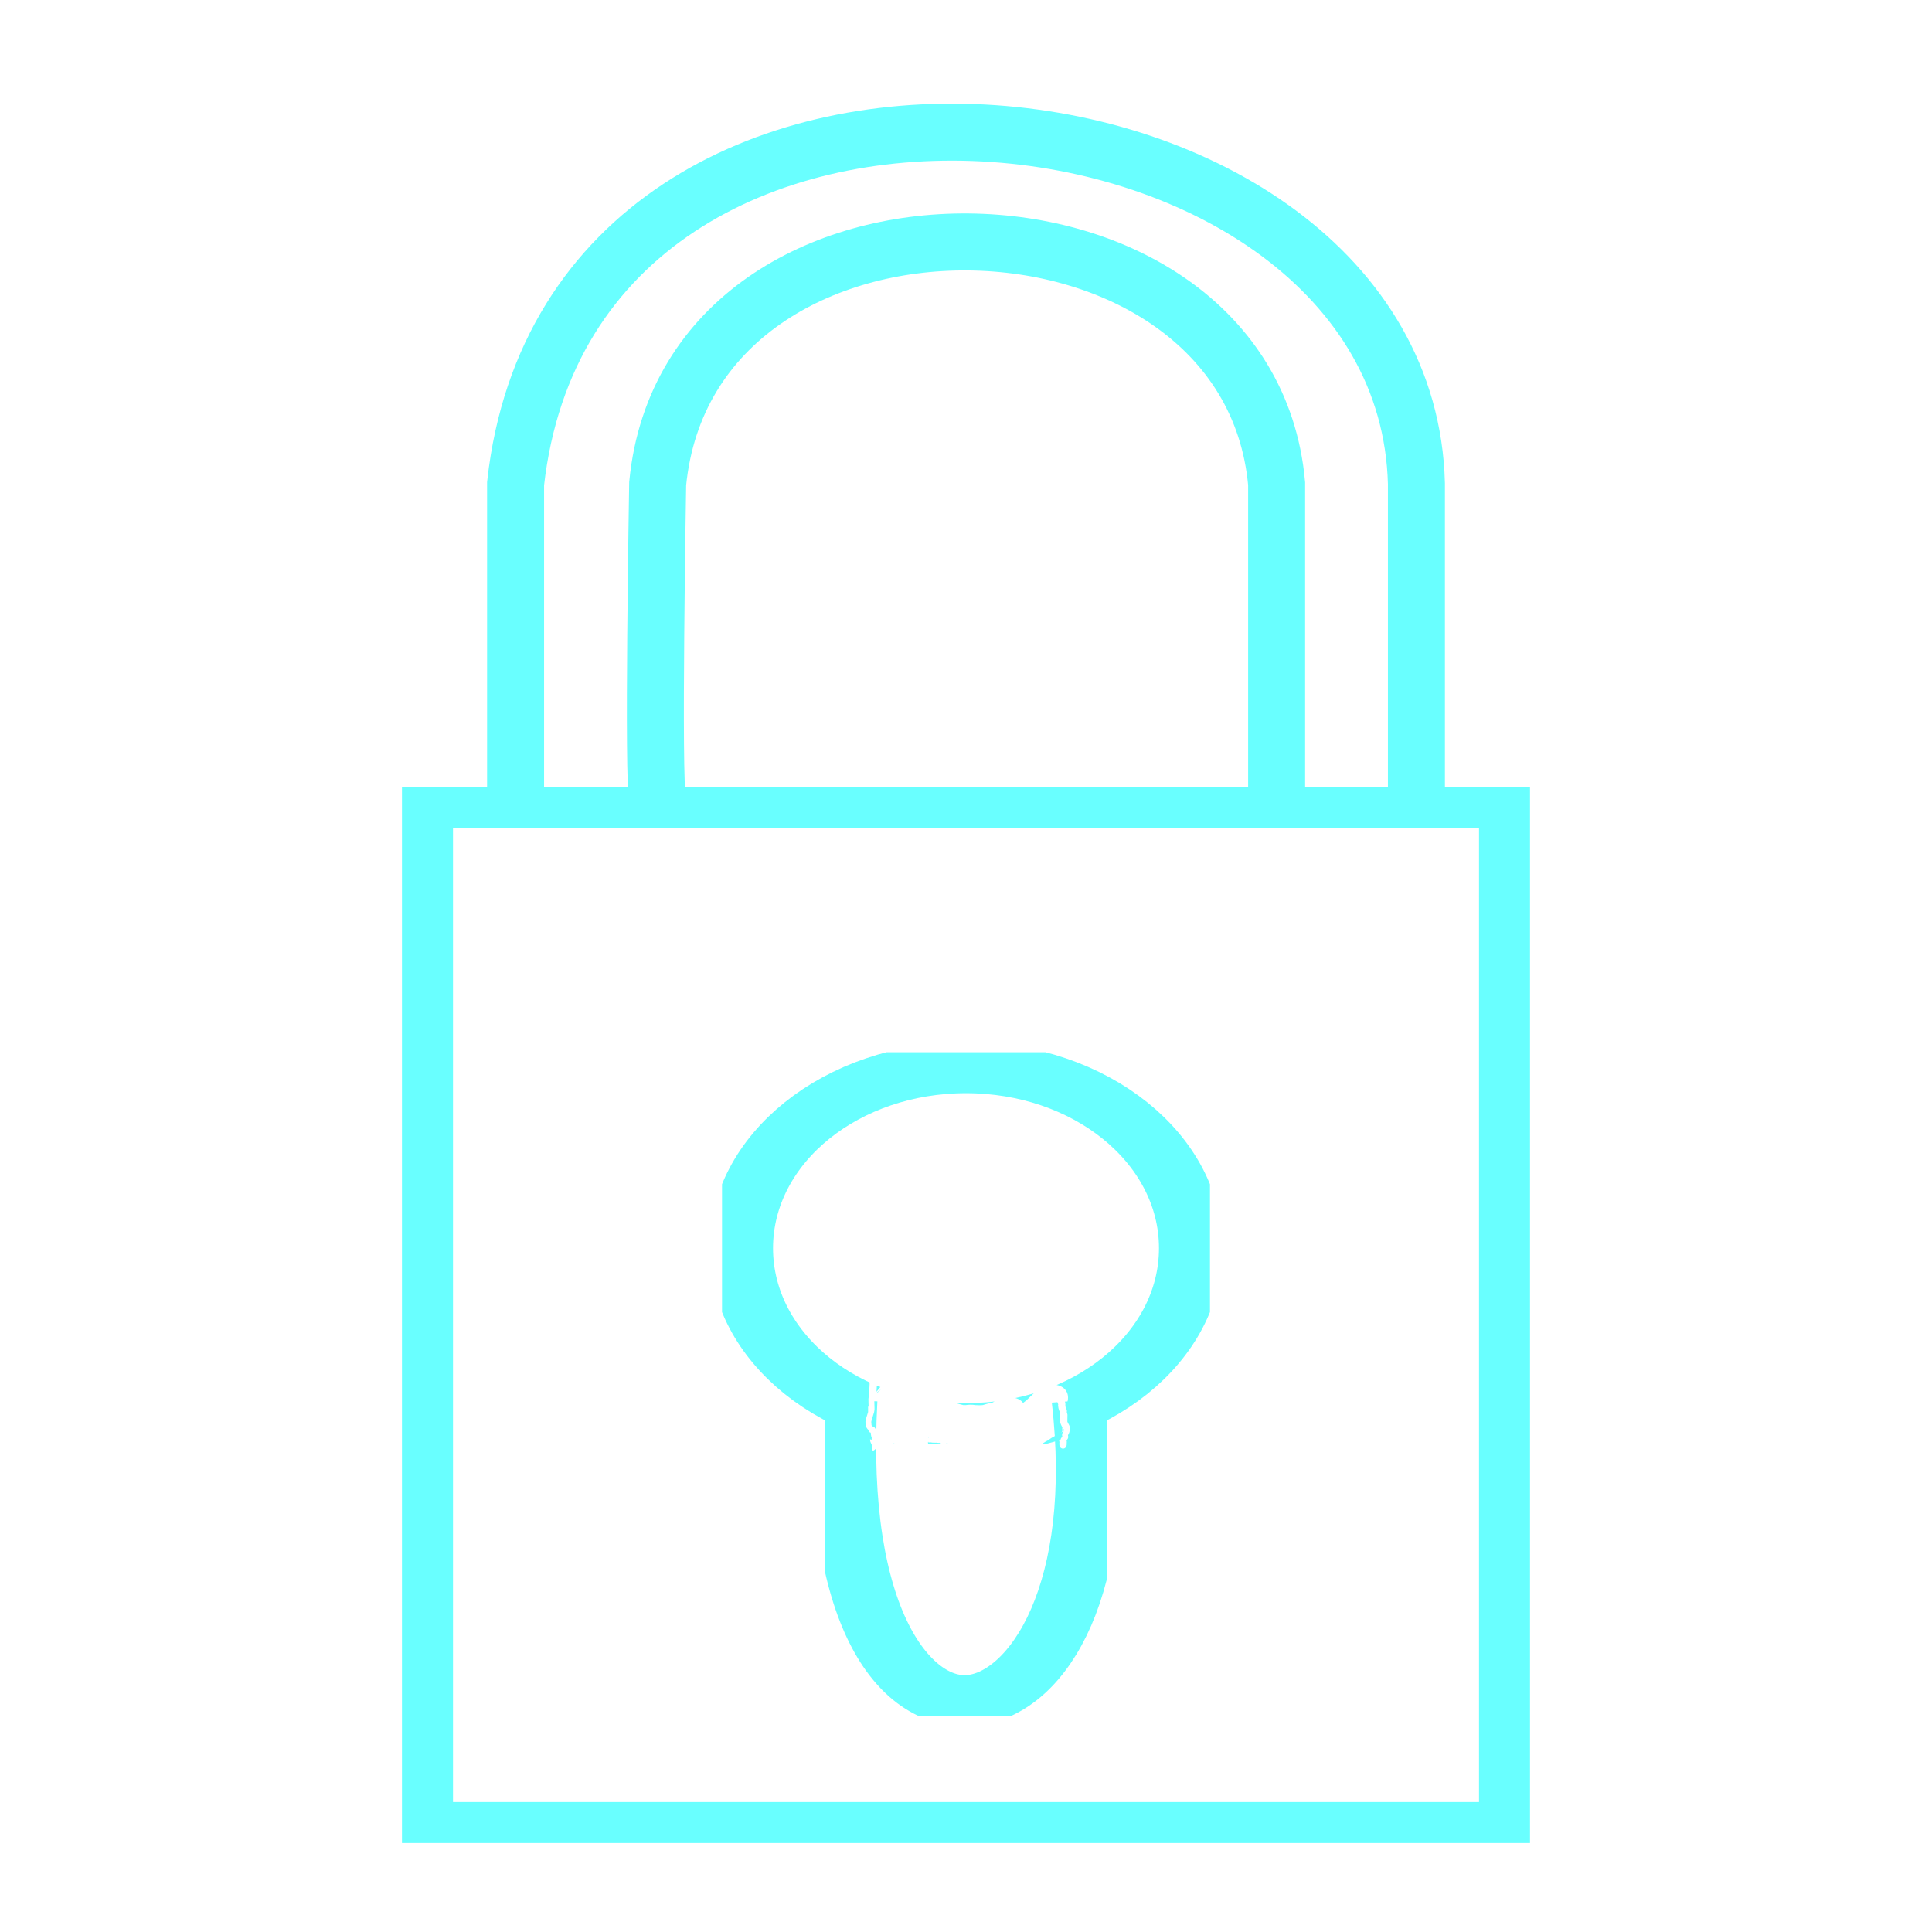
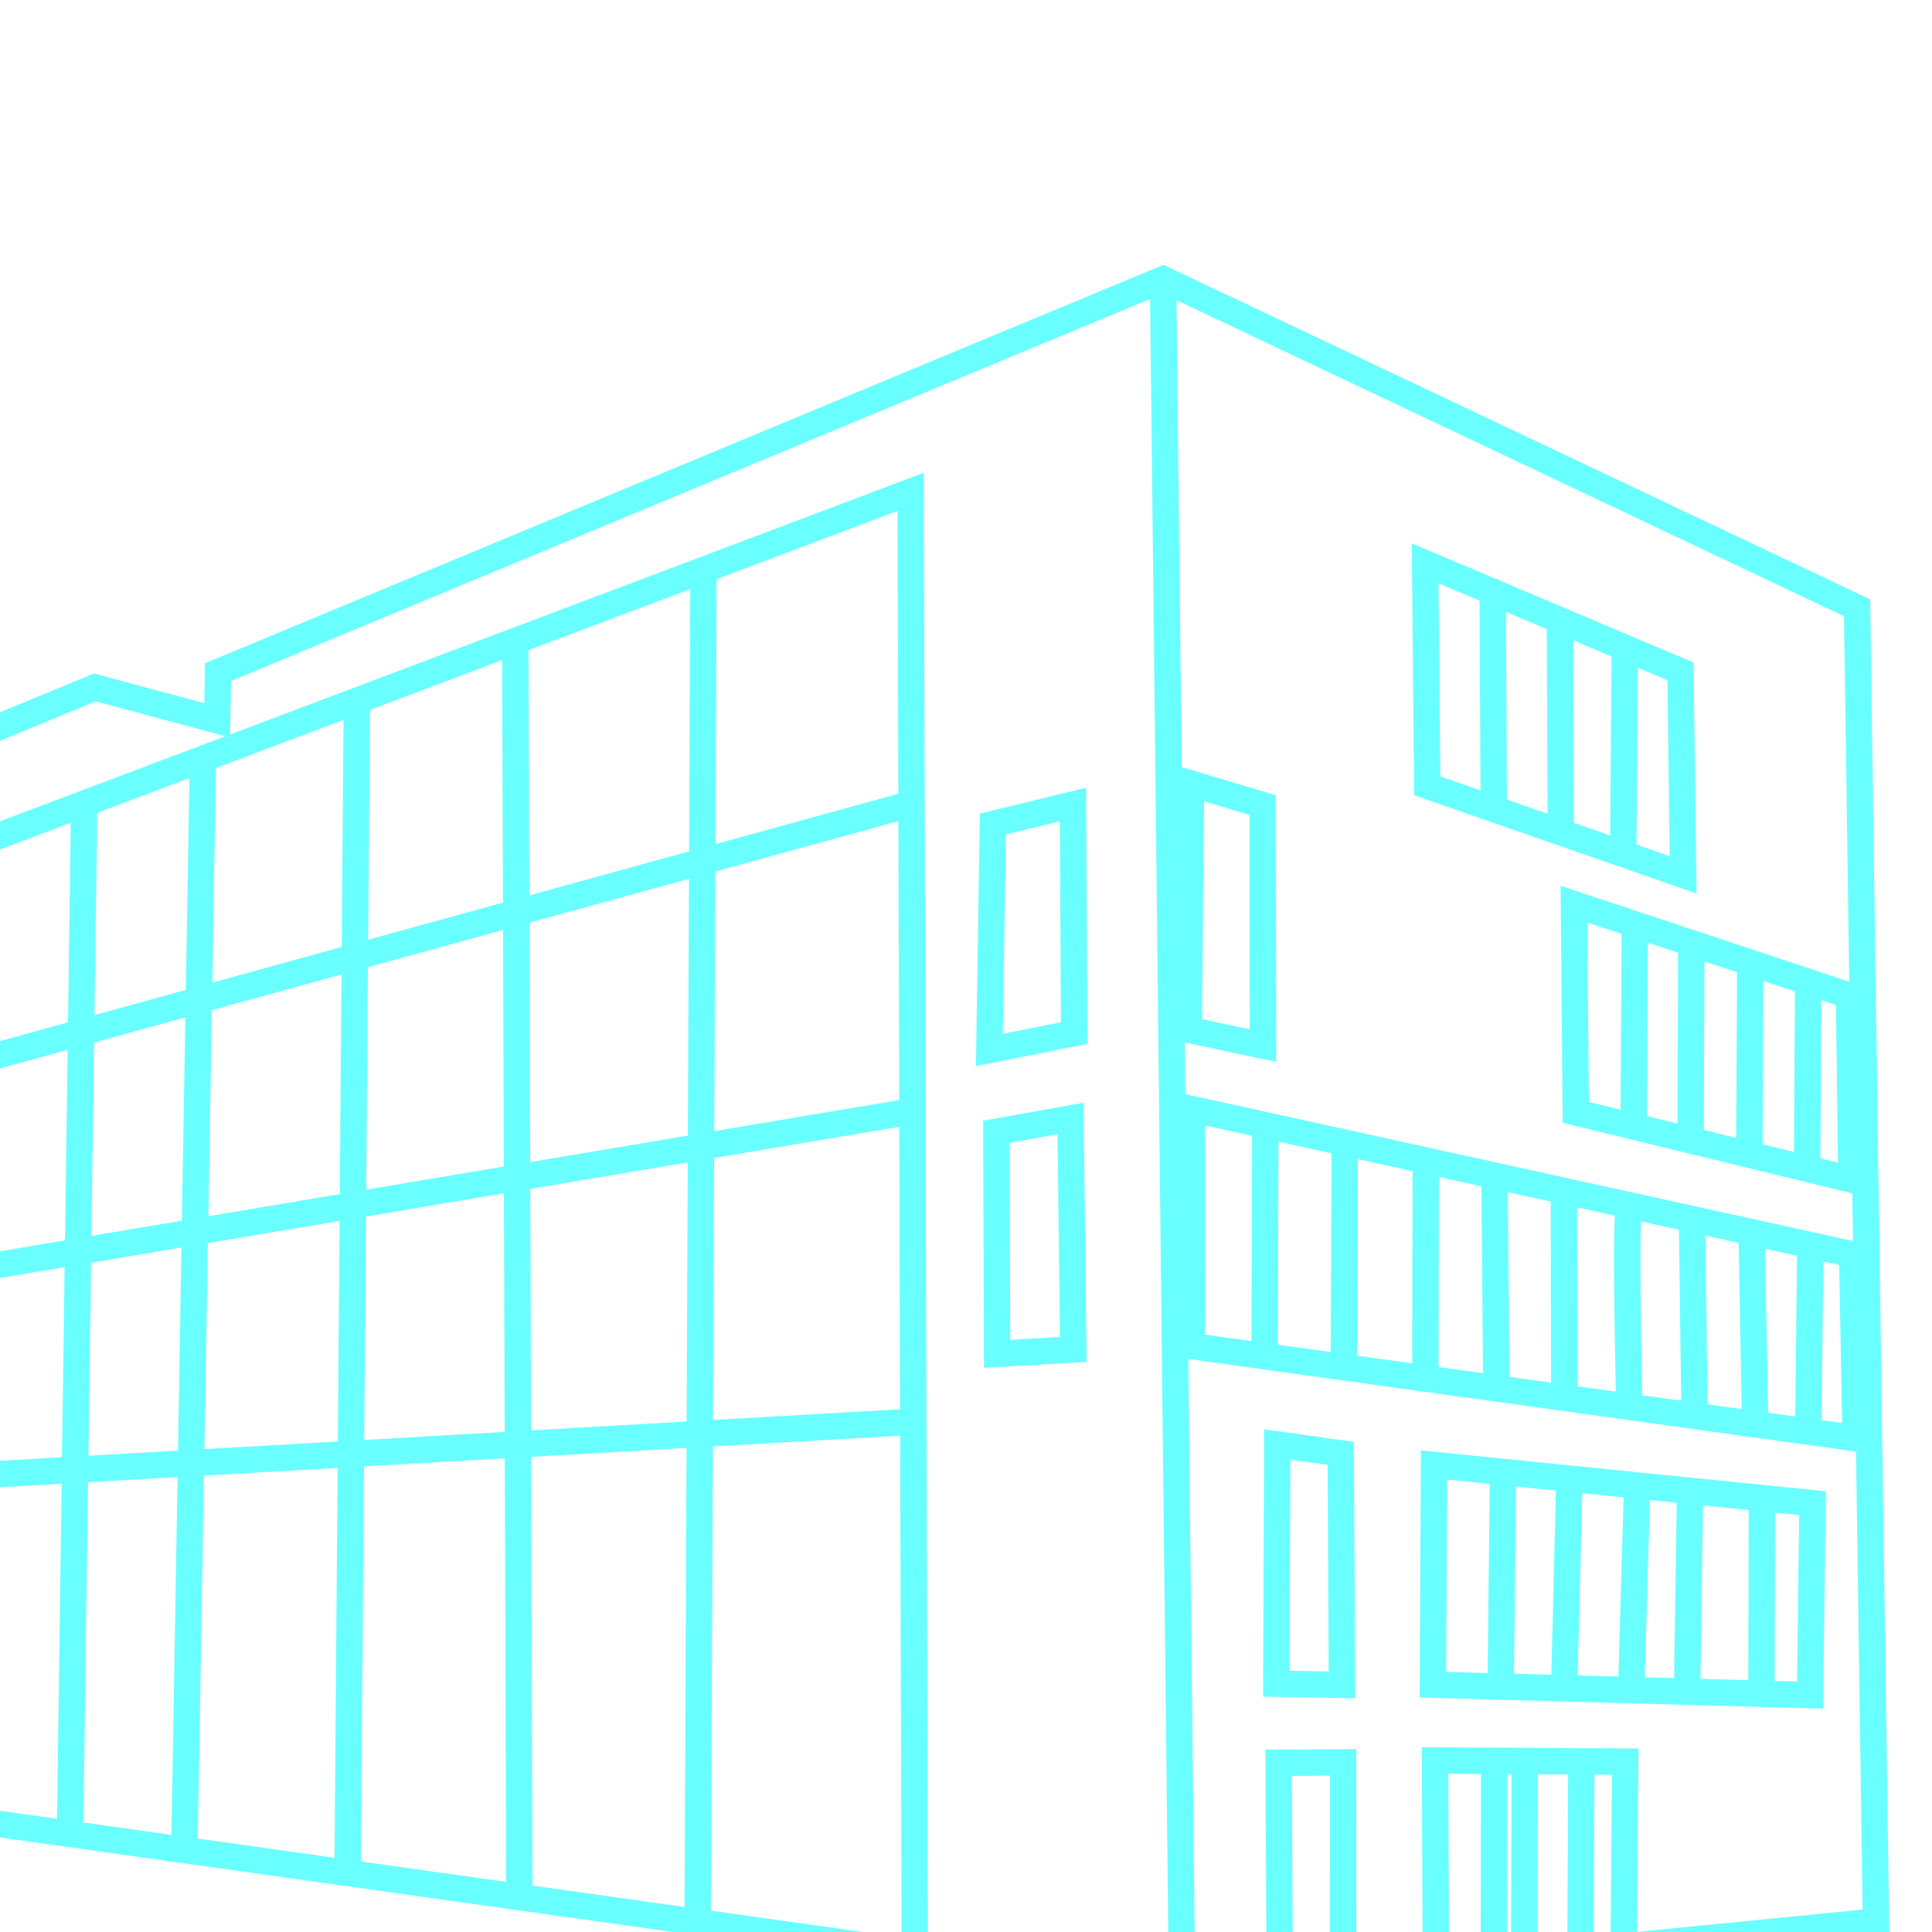
<svg xmlns="http://www.w3.org/2000/svg" width="100mm" height="100mm" viewBox="0 0 100 100" version="1.1" id="svg935">
  <defs id="defs929">
    <clipPath clipPathUnits="userSpaceOnUse" id="clipPath983">
      <path id="path985" style="fill:#ff0000;fill-opacity:1;fill-rule:nonzero;stroke:none;stroke-width:0.265" d="M 24.302,31.224 V 91.117 H 75.697 V 31.224 Z M 45.68,64.464 c 0.082,-0.014 0.184,0.051 0.224,0.212 0.062,0.251 0.031,0.507 0.023,0.761 0.002,0.123 0.009,0.242 -0.016,0.364 -0.03,0.149 -0.02,0.004 -0.024,0.146 0.001,0.159 0.009,0.319 0.011,0.478 2.65e-4,0.037 0.003,0.074 0,0.111 -0.004,0.048 -0.013,0.095 -0.02,0.143 -0.042,0.156 -0.075,0.314 -0.115,0.47 -0.022,0.069 -0.007,0.142 -0.003,0.212 0.001,0.018 -0.002,0.037 0.003,0.055 0.003,0.01 0.014,0.017 0.021,0.025 0.007,0.01 0.012,0.023 0.021,0.032 0.011,0.012 0.026,0.02 0.039,0.03 0.07,0.051 0.054,0.018 0.118,0.158 0.01,0.022 0.024,0.111 0.03,0.147 0.017,0.047 -0.002,0.1 0.004,0.148 7.94e-4,0.006 0.008,0.009 0.011,0.014 0.004,0.008 0.008,0.017 0.01,0.026 0.007,0.032 0.011,0.064 0.017,0.097 0.015,0.049 -0.013,0.132 -0.007,0.178 5.29e-4,0.004 0.008,5.29e-4 0.011,0.003 0.004,0.004 0.006,0.01 0.008,0.016 0.011,0.029 0.02,0.059 0.03,0.088 0.046,0.126 0.076,0.237 0.049,0.371 -0.033,0.102 1.54e-4,-0.004 -5.29e-4,-0.035 -0.007,-0.331 -0.308,0.379 -0.331,0.049 -7.94e-4,-0.013 -0.004,-0.026 -0.003,-0.039 0.002,-0.019 0.008,-0.044 0.012,-0.059 0.003,-0.007 0.007,-0.015 0.007,-0.018 -0.007,-0.055 -0.041,-0.107 -0.051,-0.162 -0.015,-0.044 -0.036,-0.085 -0.047,-0.13 -0.019,-0.079 -0.019,-0.139 -0.011,-0.217 -5.29e-4,-0.066 0.003,0.014 -0.021,-0.091 -0.021,-0.09 -0.014,-0.109 -0.019,-0.182 -0.003,-0.018 -0.008,-0.035 -0.009,-0.053 -5.3e-4,-0.01 0.03,-0.009 0.024,-0.017 -0.017,-0.022 -0.046,-0.031 -0.066,-0.05 -0.096,-0.089 -0.081,-0.076 -0.136,-0.172 -0.016,-0.045 -0.035,-0.09 -0.047,-0.136 -0.005,-0.018 -0.002,-0.037 -0.003,-0.055 -0.006,-0.104 -0.019,-0.212 0.013,-0.313 0.037,-0.146 0.067,-0.294 0.109,-0.438 0.005,-0.031 0.013,-0.062 0.015,-0.093 0.003,-0.035 2.65e-4,-0.071 0,-0.106 -0.001,-0.17 -0.012,-0.34 -0.009,-0.51 0.005,-0.047 0.008,-0.095 0.015,-0.142 0.02,-0.131 0.006,0.135 0.025,-0.096 0.007,-0.084 -0.009,-0.171 -0.003,-0.255 0.009,-0.231 0.038,-0.464 -0.018,-0.692 -0.039,-0.161 0.023,-0.255 0.105,-0.27 z m 8.596,0.967 c 0.077,-0.015 0.175,0.05 0.225,0.208 0.029,0.091 0.017,0.187 0.025,0.28 0.004,0.05 0.027,0.106 0.042,0.153 0.038,0.077 0.022,0.164 0.026,0.245 0.003,0.061 0.018,0.122 0.039,0.179 0.046,0.064 0.024,0.145 0.028,0.216 7.94e-4,0.015 0.013,0.033 0.017,0.048 0.005,0.021 0.007,0.042 0.011,0.063 2.65e-4,0.099 -0.005,0.197 -0.004,0.297 0.006,0.037 -0.006,0.077 0.001,0.113 0.001,0.006 0.008,0.011 0.011,0.017 0.014,0.029 0.024,0.059 0.036,0.089 0.047,0.1 0.074,0.163 0.051,0.277 0.002,0.018 0.002,0.04 0.003,0.054 0.008,0.111 -0.028,0.215 -0.076,0.313 0.005,0.028 0.011,0.079 0.012,0.09 -0.002,0.097 -0.017,0.098 -0.074,0.213 0.003,0.018 0.005,0.037 0.008,0.055 0.003,0.038 -0.004,0.111 -0.004,0.118 7.94e-4,0.013 0.001,0.026 0.001,0.04 7.94e-4,0.331 -0.336,0.331 -0.334,5.29e-4 5.1e-5,-0.01 -5.29e-4,-0.02 -0.001,-0.03 -0.001,-0.047 0.003,-0.066 0.005,-0.096 0.004,-0.011 -0.021,-0.117 -0.021,-0.118 0.004,-0.07 0.033,-0.13 0.085,-0.175 3.8e-5,-0.018 -0.006,-0.04 -0.008,-0.056 -0.007,-0.064 -0.013,-0.134 0.032,-0.19 0.007,-0.013 0.037,-0.069 0.04,-0.082 0.006,-0.026 -0.005,-0.055 5.29e-4,-0.081 7.94e-4,-0.041 -0.01,-0.081 0.005,-0.122 0.001,-0.005 0.001,-0.003 0.002,-0.005 -0.016,-0.032 -0.021,-0.042 -0.037,-0.083 -0.043,-0.109 -0.081,-0.218 -0.071,-0.337 -7.93e-4,-0.08 -0.006,-0.17 0.009,-0.245 -0.007,-0.07 0.008,0.071 -0.02,-0.083 -0.006,-0.034 -0.01,-0.069 -0.012,-0.103 -5.29e-4,-0.008 0,-0.017 0.003,-0.025 0.002,-0.004 0.011,-0.004 0.01,-0.009 -0.005,-0.02 -0.017,-0.038 -0.025,-0.056 -0.033,-0.107 -0.049,-0.19 -0.055,-0.303 -5.29e-4,-0.01 0.008,-0.063 0.006,-0.072 -0.003,-0.018 -0.012,-0.035 -0.018,-0.053 -0.027,-0.085 -0.049,-0.163 -0.057,-0.253 -0.018,-0.2 0.03,0.143 -0.004,-0.14 -0.003,-0.026 -0.01,-0.051 -0.015,-0.076 -0.032,-0.162 0.025,-0.257 0.102,-0.272 z m 0.341,2.887 c -0.005,0.005 -0.011,0.01 -0.016,0.015 -0.004,0.004 0.012,-0.005 0.014,-0.01 7.94e-4,-0.002 7.94e-4,-0.004 0.002,-0.006 z" />
    </clipPath>
    <clipPath clipPathUnits="userSpaceOnUse" id="clipPath1003">
      <path id="path1005" style="fill:#ff0000;fill-opacity:1;fill-rule:nonzero;stroke:none;stroke-width:0.265" d="M 43.647,65.918 V 83.916 H 56.485 V 65.918 h -1.959 c 0.004,0.05 0.027,0.106 0.042,0.153 0.038,0.077 0.022,0.164 0.026,0.245 0.003,0.061 0.018,0.122 0.039,0.179 0.046,0.064 0.024,0.145 0.028,0.216 7.93e-4,0.015 0.013,0.033 0.017,0.048 0.005,0.021 0.007,0.042 0.011,0.063 2.65e-4,0.099 -0.005,0.197 -0.004,0.297 0.006,0.037 -0.006,0.077 0.001,0.113 0.001,0.006 0.008,0.011 0.011,0.017 0.014,0.029 0.024,0.059 0.036,0.089 0.047,0.1 0.074,0.163 0.051,0.277 0.002,0.018 0.002,0.04 0.003,0.054 0.008,0.111 -0.028,0.215 -0.076,0.313 0.005,0.028 0.011,0.079 0.012,0.09 -0.002,0.097 -0.017,0.098 -0.074,0.213 0.003,0.018 0.005,0.037 0.008,0.055 0.003,0.038 -0.004,0.111 -0.004,0.118 7.93e-4,0.013 0.001,0.026 0.001,0.04 7.94e-4,0.331 -0.336,0.331 -0.334,5.29e-4 5e-5,-0.01 -5.29e-4,-0.02 -0.001,-0.03 -0.001,-0.047 0.003,-0.066 0.005,-0.096 0.004,-0.011 -0.021,-0.117 -0.021,-0.118 0.004,-0.07 0.033,-0.13 0.085,-0.175 3.7e-5,-0.018 -0.006,-0.04 -0.008,-0.056 -0.007,-0.064 -0.013,-0.134 0.032,-0.19 0.007,-0.013 0.037,-0.069 0.04,-0.082 0.006,-0.026 -0.005,-0.055 5.3e-4,-0.081 7.93e-4,-0.041 -0.01,-0.081 0.005,-0.122 0.001,-0.005 0.001,-0.003 0.002,-0.005 -0.016,-0.032 -0.021,-0.042 -0.037,-0.083 -0.043,-0.109 -0.081,-0.218 -0.071,-0.337 -7.94e-4,-0.08 -0.006,-0.17 0.009,-0.245 -0.007,-0.07 0.008,0.071 -0.02,-0.083 -0.006,-0.034 -0.01,-0.069 -0.012,-0.103 -5.29e-4,-0.008 0,-0.017 0.003,-0.025 0.002,-0.004 0.011,-0.004 0.01,-0.009 -0.005,-0.02 -0.017,-0.038 -0.025,-0.056 -0.033,-0.107 -0.049,-0.19 -0.055,-0.303 -5.29e-4,-0.01 0.008,-0.063 0.006,-0.072 -0.003,-0.018 -0.012,-0.035 -0.018,-0.053 -0.027,-0.085 -0.049,-0.163 -0.057,-0.253 h -8.305 c -8.2e-5,0.01 -1.99e-4,-2.24e-4 -0.001,0.028 0.001,0.159 0.009,0.319 0.011,0.478 2.65e-4,0.037 0.003,0.074 0,0.111 -0.004,0.048 -0.013,0.095 -0.02,0.143 -0.042,0.156 -0.075,0.314 -0.115,0.47 -0.022,0.069 -0.007,0.142 -0.003,0.212 0.001,0.018 -0.002,0.037 0.003,0.055 0.003,0.01 0.014,0.017 0.021,0.025 0.007,0.01 0.012,0.023 0.021,0.032 0.011,0.012 0.026,0.02 0.039,0.03 0.07,0.051 0.054,0.018 0.118,0.158 0.01,0.022 0.024,0.111 0.03,0.147 0.017,0.047 -0.002,0.1 0.004,0.148 7.94e-4,0.006 0.008,0.009 0.011,0.014 0.004,0.008 0.008,0.017 0.01,0.026 0.007,0.032 0.011,0.064 0.017,0.097 0.015,0.049 -0.013,0.132 -0.007,0.178 5.29e-4,0.004 0.008,5.3e-4 0.011,0.003 0.004,0.004 0.006,0.01 0.008,0.016 0.011,0.029 0.02,0.059 0.03,0.088 0.046,0.126 0.076,0.237 0.049,0.371 -0.033,0.102 1.54e-4,-0.004 -5.29e-4,-0.035 -0.007,-0.331 -0.308,0.378 -0.331,0.049 -7.94e-4,-0.013 -0.004,-0.026 -0.003,-0.039 0.002,-0.019 0.008,-0.044 0.012,-0.059 0.003,-0.007 0.007,-0.015 0.007,-0.018 -0.007,-0.055 -0.041,-0.107 -0.051,-0.162 -0.015,-0.044 -0.036,-0.085 -0.047,-0.13 -0.019,-0.079 -0.019,-0.139 -0.011,-0.217 -5.29e-4,-0.066 0.003,0.014 -0.021,-0.091 -0.021,-0.09 -0.014,-0.109 -0.019,-0.182 -0.003,-0.018 -0.008,-0.035 -0.009,-0.053 -5.3e-4,-0.01 0.03,-0.009 0.024,-0.017 -0.017,-0.022 -0.046,-0.031 -0.066,-0.05 -0.096,-0.089 -0.081,-0.076 -0.136,-0.172 -0.016,-0.045 -0.035,-0.09 -0.047,-0.136 -0.005,-0.018 -0.002,-0.037 -0.003,-0.055 -0.006,-0.104 -0.019,-0.212 0.013,-0.313 0.037,-0.146 0.067,-0.294 0.109,-0.438 0.005,-0.031 0.013,-0.062 0.015,-0.093 0.003,-0.035 2.65e-4,-0.071 0,-0.106 -0.001,-0.17 -0.012,-0.34 -0.009,-0.51 3.7e-5,-2.65e-4 -3.7e-5,-7.94e-4 0,-0.001 z m 10.97,2.399 c -0.005,0.005 -0.011,0.01 -0.016,0.015 -0.004,0.004 0.012,-0.005 0.014,-0.01 7.94e-4,-0.002 7.94e-4,-0.004 0.002,-0.006 z" />
    </clipPath>
    <clipPath clipPathUnits="userSpaceOnUse" id="clipPath1267">
      <path id="path1269" style="fill:#ff0000;fill-opacity:1;fill-rule:nonzero;stroke:none;stroke-width:0.265" d="m 38.884,46.258 v 22.231 h 6.88 c -5.29e-4,-0.002 -0.002,-0.004 -0.002,-0.006 -0.015,-0.044 -0.036,-0.085 -0.047,-0.13 -0.019,-0.079 -0.019,-0.139 -0.011,-0.217 -5.29e-4,-0.066 0.003,0.014 -0.021,-0.091 -0.021,-0.09 -0.014,-0.109 -0.019,-0.182 -0.001,-0.008 -0.002,-0.016 -0.004,-0.024 -0.053,-0.009 -0.099,-0.062 -0.108,-0.158 -0.025,-0.027 -0.04,-0.05 -0.075,-0.11 -0.005,-0.016 -0.011,-0.032 -0.017,-0.048 -0.007,0.03 -0.039,0.029 -0.039,-0.009 v -0.008 c -8.2e-5,-0.006 -1.04e-4,-0.012 5.29e-4,-0.018 -0.001,-0.009 -0.002,-0.015 0.003,-0.023 0.002,-0.004 0.003,-0.007 0.006,-0.011 0.008,-0.011 0.005,-0.008 0.004,-0.007 -0.001,-0.004 -0.003,-0.008 -0.004,-0.012 -0.005,-0.018 -0.002,-0.037 -0.003,-0.055 -0.006,-0.104 -0.019,-0.212 0.013,-0.313 0.033,-0.133 0.063,-0.266 0.099,-0.398 v -0.014 -0.031 -0.037 -0.035 -0.025 -0.021 c 0,-0.007 8e-6,-0.013 0,-0.02 0,-0.008 -2.4e-5,-0.016 0,-0.024 0,-0.012 -1.72e-4,-0.024 0,-0.036 2.09e-4,-0.011 7.94e-4,-0.022 -0.001,-0.033 0.002,-0.014 0.001,-0.007 0.004,-0.017 0.003,-0.011 0.005,-0.023 0.012,-0.032 0.006,-0.009 0.007,-0.011 0.008,-0.018 -0.003,-0.136 -0.009,-0.272 -0.007,-0.408 0.005,-0.047 0.008,-0.095 0.015,-0.142 0.02,-0.131 0.006,0.135 0.025,-0.096 0.007,-0.084 -0.009,-0.171 -0.003,-0.255 0.009,-0.231 0.038,-0.464 -0.018,-0.692 -0.039,-0.161 0.023,-0.255 0.105,-0.27 0.082,-0.014 0.184,0.051 0.224,0.212 0.062,0.251 0.031,0.507 0.023,0.761 2.65e-4,0.029 -0.002,0.056 -0.002,0.085 0.085,-0.143 0.171,-0.286 0.286,-0.407 0.212,-0.553 0.554,-0.82 0.875,-0.857 0.444,-0.051 0.842,0.335 0.784,0.997 0.132,0.078 0.251,0.201 0.34,0.376 0.091,0.011 0.165,0.018 0.26,0.058 0.067,0.028 0.129,0.066 0.191,0.103 7.94e-4,5.29e-4 0.002,0.001 0.003,0.002 0.011,0.005 0.022,0.009 0.032,0.015 0.002,7.94e-4 0.002,0.002 0.005,0.003 0.052,0.026 0.104,0.051 0.156,0.079 0.006,0.003 0.01,0.006 0.018,0.01 0.043,0.015 0.085,0.033 0.127,0.051 -0.003,-7.94e-4 -0.008,-0.002 -0.006,-0.002 0.008,0.003 0.016,0.006 0.024,0.009 -0.006,-0.002 -0.011,-0.005 -0.017,-0.007 0.004,0.001 0.006,0.002 0.009,0.003 0.005,0.002 0.013,0.006 0.016,0.007 0.007,0.002 0.014,0.005 0.021,0.008 0.027,0.01 0.054,0.02 0.081,0.031 0.038,0.008 0.075,0.015 0.117,0.032 -0.01,-0.002 -0.041,-0.007 -0.031,-0.005 0.246,0.07 0.102,0.008 0.372,0.14 0.01,0.005 0.018,0.012 0.027,0.018 0.002,0.002 0.003,0.003 0.007,0.005 0.026,0.009 0.051,0.019 0.076,0.029 0.02,0.005 0.039,0.012 0.058,0.018 0.088,0.026 0.085,0.027 0.116,0.037 0.01,8e-6 0.021,-1.9e-5 0.032,0 0.027,7.93e-4 0.054,0.002 0.081,0.003 0.065,-0.011 0.128,-0.021 0.195,-0.022 0.123,-7.94e-4 0.13,0.004 0.242,0.02 -0.011,-1.03e-4 -0.043,-0.004 -0.033,-5.29e-4 0.012,0.004 0.025,0.002 0.037,0.002 0.004,1.49e-4 0.007,1.94e-4 0.011,5.3e-4 5.29e-4,2.3e-5 0.001,-1.4e-5 0.002,0 0.025,0.001 0.051,0.002 0.076,0.003 0.063,0.002 0.126,0.011 0.188,5.3e-4 0.056,-0.002 0.023,-5.1e-5 0.092,-0.015 0.012,-0.006 -0.002,0.001 0.011,-0.006 0.066,-0.024 0.132,-0.05 0.199,-0.072 0.027,-0.009 0.055,-0.013 0.082,-0.02 0.035,-0.009 0.07,-0.019 0.105,-0.026 0.65,-0.461 1.203,-0.348 1.412,0.014 0.009,-0.011 0.018,-0.021 0.027,-0.032 0.015,-0.017 0.101,-0.098 0.105,-0.102 0.006,-0.005 0.012,-0.01 0.018,-0.015 0.001,-0.001 0.002,-0.001 0.004,-0.003 0.002,-0.003 0.003,-0.006 0.005,-0.008 0.074,-0.101 0.151,-0.175 0.226,-0.272 0.317,-0.408 0.66,-0.589 0.952,-0.603 0.497,-0.024 0.843,0.433 0.658,1.061 0.002,0.046 -0.001,0.092 0.001,0.137 0.003,0.061 0.018,0.122 0.039,0.179 0.046,0.064 0.024,0.145 0.028,0.216 7.94e-4,0.015 0.013,0.033 0.017,0.048 0.005,0.021 0.007,0.042 0.011,0.063 2.62e-4,0.099 -0.005,0.197 -0.004,0.297 0.006,0.037 -0.005,0.077 0.003,0.113 0.001,0.006 0.008,0.011 0.011,0.017 0.014,0.029 0.024,0.059 0.036,0.089 0.047,0.1 0.074,0.163 0.051,0.277 0.002,0.018 0.003,0.04 0.003,0.054 0.008,0.111 -0.028,0.215 -0.076,0.313 0.005,0.028 0.011,0.079 0.011,0.09 -0.002,0.097 -0.017,0.098 -0.074,0.213 0.003,0.018 0.007,0.037 0.009,0.055 0.003,0.038 -0.003,0.111 -0.003,0.118 5.29e-4,0.011 0.002,0.022 0.002,0.033 h 6.452 V 46.26 Z m 9.815,19.554 c -0.003,-0.001 -0.005,-0.003 -0.008,-0.004 -0.009,-0.005 -0.018,-0.009 -0.028,-0.014 0.022,0.013 0.045,0.027 0.068,0.039 0.011,0.006 -0.016,-0.012 -0.031,-0.021 z m -2.588,-0.409 c 0.015,-0.018 -0.038,0.027 -0.057,0.041 -0.053,0.055 -0.094,0.1 -0.132,0.15 -2.48e-4,0.007 -1.53e-4,0.014 -5.29e-4,0.021 0.064,-0.071 0.129,-0.139 0.189,-0.213 z m 2.124,0.289 c 0.005,0.01 0.008,0.022 0.012,0.033 0.023,0.008 0.045,0.019 0.068,0.025 0.045,0.012 -0.013,-0.023 -0.081,-0.058 z m 0.825,0.294 c 0.021,0.005 0.04,0.009 0.059,0.013 -0.003,-7.94e-4 -0.003,-0.001 -0.005,-0.002 -0.018,-0.004 -0.072,-0.016 -0.054,-0.011 z m 0.678,0.251 c 0.023,0.01 0.047,0.017 0.07,0.027 0.021,0.009 -0.042,-0.017 -0.063,-0.026 -0.002,-5.29e-4 -0.006,-0.001 -0.008,-0.002 z m 4.711,1.392 c -0.009,0.013 -0.022,0.027 -0.032,0.04 0.001,0.003 0.002,0.006 0.003,0.009 0.016,-0.002 0.028,-0.006 0.034,-0.012 3.7e-5,-0.011 -0.001,-0.022 -0.002,-0.033 -7.93e-4,-0.001 -0.003,-0.003 -0.004,-0.004 z m 0.006,0.095 c -0.013,0.013 -0.039,0.03 -0.094,0.095 -0.027,7.94e-4 -0.046,-0.003 -0.064,-0.009 -0.08,0.084 -0.173,0.167 -0.284,0.247 -0.065,0.047 -0.063,0.045 -0.126,0.092 -0.009,0.007 -0.037,0.029 -0.028,0.021 0.019,-0.016 0.041,-0.03 0.059,-0.047 0.016,-0.015 0.062,-0.062 0.045,-0.048 -0.075,0.064 -0.147,0.132 -0.221,0.197 -0.08,0.039 -0.11,0.069 -0.17,0.118 -0.053,0.044 -0.082,0.065 -0.138,0.1 h 0.89 c -1.43e-4,-0.008 -0.002,-0.015 -0.003,-0.023 -0.001,-0.047 0.004,-0.066 0.006,-0.096 0.004,-0.011 -0.021,-0.117 -0.021,-0.118 0.004,-0.07 0.033,-0.13 0.085,-0.175 3.7e-5,-0.018 -0.007,-0.04 -0.009,-0.056 -0.007,-0.064 -0.013,-0.134 0.032,-0.19 0.007,-0.013 0.037,-0.069 0.04,-0.082 0.002,-0.009 5.3e-4,-0.018 0,-0.027 z m -6.163,0.336 c -0.009,0.02 -0.013,0.048 -0.018,0.075 0.031,-0.033 0.049,-0.064 0.018,-0.075 z m 6.325,0.259 c -0.005,0.005 -0.011,0.01 -0.016,0.015 -0.004,0.004 0.012,-0.005 0.014,-0.01 7.93e-4,-0.002 7.93e-4,-0.004 0.002,-0.006 z m -6.353,0.037 c 2.9e-5,5.29e-4 5.29e-4,0.001 5.29e-4,0.002 0.012,0.004 0.015,0.006 0.023,0.007 0.01,0.002 0.021,0.002 0.032,0.004 -0.018,-0.004 -0.037,-0.009 -0.055,-0.013 z m 0.236,0.015 c -0.003,-5.29e-4 0.008,0.002 0.008,0.003 2.65e-4,-8.2e-5 7.94e-4,-5.29e-4 0.001,-5.29e-4 -0.003,-5.29e-4 -0.006,-0.002 -0.009,-0.002 z m 0.031,0.007 c -0.002,2.64e-4 -0.004,7.4e-5 -0.006,5.29e-4 0.013,0.004 0.018,0.005 0.027,0.008 0.083,0.008 2.4e-5,2.65e-4 0.036,0.004 -0.019,-0.004 -0.039,-0.008 -0.058,-0.012 z m -0.265,0.003 c 0.002,0.034 0.007,0.073 0.01,0.11 h 0.617 c 7.94e-4,-0.008 -2.64e-4,-0.021 0.001,-0.028 -0.018,0.002 -0.048,-0.014 -0.083,-0.041 -0.026,7.94e-4 -0.055,0.003 -0.075,-5.29e-4 -0.024,-0.004 -0.048,-0.01 -0.072,-0.015 -0.027,0.002 -0.055,0.004 -0.079,0.004 -0.043,-7.94e-4 -0.086,-0.005 -0.129,-0.007 -0.016,-0.004 -0.032,-0.008 -0.049,-0.012 -0.027,0.001 -0.054,0.002 -0.076,0.003 -0.022,-0.004 -0.044,-0.009 -0.066,-0.012 z m 0.471,0.017 c -0.021,-0.004 0.03,0.007 0.062,0.014 -7.94e-4,-5.29e-4 -0.002,-0.001 -0.003,-0.002 -0.02,-0.004 -0.04,-0.008 -0.059,-0.012 z m -2.068,0.045 c -0.008,0.016 -0.017,0.031 -0.025,0.048 h 0.153 c 0.002,-0.004 0.003,-0.008 0.005,-0.012 0.002,-0.004 -0.001,-0.007 0.004,-0.011 -0.045,-0.008 -0.091,-0.016 -0.136,-0.024 z m 2.417,0.009 c 0.001,0.013 2.25e-4,0.026 5.29e-4,0.039 h 0.465 c -0.003,-0.001 -0.008,-5.3e-4 -0.011,-0.002 -0.086,0.004 -0.135,-0.001 -0.298,-0.032 -0.009,2.01e-4 -0.004,0.001 -0.02,0.001 -0.029,2.01e-4 -0.058,-0.001 -0.087,-0.002 -0.016,-0.002 -0.032,-0.003 -0.049,-0.004 z m 0.241,0.001 c -0.004,1.64e-4 -0.004,1.48e-4 -0.007,5.29e-4 0.002,1.35e-4 0.004,1.67e-4 0.006,5.29e-4 7.94e-4,-2.64e-4 0.002,-0.001 0.002,-0.001 z m 0.624,0.026 c -0.018,0.002 -0.037,0.002 -0.055,0.005 -0.02,0.002 0.03,-0.002 0.06,-0.004 -0.002,-2.65e-4 -0.003,-7.94e-4 -0.005,-0.001 z m 0.03,0.005 c -0.012,0.002 -0.024,0.004 -0.036,0.006 h 0.073 c -0.012,-0.002 -0.024,-0.004 -0.037,-0.006 z" />
    </clipPath>
  </defs>
  <g id="layer1">
-     <rect style="fill:none;fill-opacity:1;fill-rule:evenodd;stroke:#69ffff;stroke-width:2.898;stroke-linecap:round;stroke-linejoin:round;stroke-miterlimit:4;stroke-dasharray:none;stroke-opacity:1" id="rect880" width="49.645" height="58.143" x="25.178" y="32.099" clip-path="url(#clipPath983)" transform="matrix(1.136053,0,0,0.9124105,-6.802635,12.25769)" />
-     <circle style="fill:none;fill-rule:evenodd;stroke:#69ffff;stroke-width:2.898;stroke-miterlimit:4;stroke-dasharray:none;stroke-opacity:1" id="path882" cx="50" cy="57.373" r="10.241" clip-path="url(#clipPath1267)" transform="matrix(1.136053,0,0,0.9124105,-6.802635,12.25769)" />
-     <path style="fill:none;stroke:#69ffff;stroke-width:2.898;stroke-linecap:butt;stroke-linejoin:miter;stroke-miterlimit:4;stroke-dasharray:none;stroke-opacity:1" d="m 44.581,66 c -1.069,24.336 12.802,21.052 10.837,0" id="path884" clip-path="url(#clipPath1003)" transform="matrix(1.136053,0,0,0.9124105,-6.877775,12.25769)" />
-     <path style="fill:none;stroke:#69ffff;stroke-width:2.95;stroke-linecap:butt;stroke-linejoin:miter;stroke-miterlimit:4;stroke-dasharray:none;stroke-opacity:1" d="M 26.686,41.25 V 25.031 c 2.966,-26.565 46.06,-21.831 46.628,0 v 16.424" id="path1275" />
-     <path style="fill:none;stroke:#69ffff;stroke-width:2.95;stroke-linecap:butt;stroke-linejoin:miter;stroke-miterlimit:4;stroke-dasharray:none;stroke-opacity:1" d="m 34.041,41.377 c -0.267,-0.743 0,-16.345 0,-16.345 1.66,-16.958 30.545,-16.396 32.037,0 v 16.239" id="path1277" />
+     <g id="g2812" transform="matrix(1.160951,0,0,1.162122,-32.03443,-8.98633)" style="stroke-width:0.861">
+       <path style="fill:none;stroke:#69ffff;stroke-width:1.175;stroke-linecap:butt;stroke-linejoin:miter;stroke-miterlimit:4;stroke-dasharray:none;stroke-opacity:1" d="m -16.329,82.813 -0.081,-20.549 35.67,-14.185 -0.125,-4.503 12.682,-5.226 5.457,1.466 0.039,-2.148 42.136,-17.498 30.939,14.634 0.842,58.509 -30.932,3.062 z" id="path1024" />
+       <path style="fill:none;stroke:#69ffff;stroke-width:1.175;stroke-linecap:butt;stroke-linejoin:miter;stroke-miterlimit:4;stroke-dasharray:none;stroke-opacity:1" d="m 84.598,86.246 2.873,-0.021 0.006,9.425 -2.828,0.29 z" id="path1026" />
+       <path style="fill:none;stroke:#69ffff;stroke-width:1.175;stroke-linecap:butt;stroke-linejoin:miter;stroke-miterlimit:4;stroke-dasharray:none;stroke-opacity:1" d="m 91.572,86.143 8.48,0.051 -0.068,8.199 -8.372,0.837 z" id="path1346" />
+       <path style="fill:none;stroke:#69ffff;stroke-width:1.175;stroke-linecap:butt;stroke-linejoin:miter;stroke-miterlimit:4;stroke-dasharray:none;stroke-opacity:1" d="m 94.209,86.264 -0.015,8.69" id="path1348" />
+       <path style="fill:none;stroke:#69ffff;stroke-width:1.175;stroke-linecap:butt;stroke-linejoin:miter;stroke-miterlimit:4;stroke-dasharray:none;stroke-opacity:1" d="m 95.572,86.214 -0.022,8.64" id="path1350" />
+       <path style="fill:none;stroke:#69ffff;stroke-width:1.175;stroke-linecap:butt;stroke-linejoin:miter;stroke-miterlimit:4;stroke-dasharray:none;stroke-opacity:1" d="m 98.095,86.29 -0.036,8.295" id="path1352" />
+       <path style="fill:none;stroke:#69ffff;stroke-width:1.175;stroke-linecap:butt;stroke-linejoin:miter;stroke-miterlimit:4;stroke-dasharray:none;stroke-opacity:1" d="m 84.54,72.069 2.828,0.394 0.056,10.312 -2.929,-0.052 z" id="path1748" />
+       <path style="fill:none;stroke:#69ffff;stroke-width:1.175;stroke-linecap:butt;stroke-linejoin:miter;stroke-miterlimit:4;stroke-dasharray:none;stroke-opacity:1" d="m 91.527,72.982 16.873,1.701 -0.106,8.547 -16.816,-0.463 z" id="path1750" />
+       <path style="fill:none;stroke:#69ffff;stroke-width:1.175;stroke-linecap:butt;stroke-linejoin:miter;stroke-miterlimit:4;stroke-dasharray:none;stroke-opacity:1" d="m 94.603,73.457 -0.103,9.311" id="path1772" />
+       <path style="fill:none;stroke:#69ffff;stroke-width:1.175;stroke-linecap:butt;stroke-linejoin:miter;stroke-miterlimit:4;stroke-dasharray:none;stroke-opacity:1" d="m 97.563,73.633 -0.233,9.332" id="path1774" />
+       <path style="fill:none;stroke:#69ffff;stroke-width:1.175;stroke-linecap:butt;stroke-linejoin:miter;stroke-miterlimit:4;stroke-dasharray:none;stroke-opacity:1" d="m 100.578,74.027 -0.258,8.942" id="path1776" />
+       <path style="fill:none;stroke:#69ffff;stroke-width:1.175;stroke-linecap:butt;stroke-linejoin:miter;stroke-miterlimit:4;stroke-dasharray:none;stroke-opacity:1" d="m 106.147,74.498 -0.022,8.708" id="path1778" />
+       <path style="fill:none;stroke:#69ffff;stroke-width:1.175;stroke-linecap:butt;stroke-linejoin:miter;stroke-miterlimit:4;stroke-dasharray:none;stroke-opacity:1" d="m 102.944,74.072 -0.134,8.943" id="path1780" />
+       <path style="fill:none;stroke:#69ffff;stroke-width:1.175;stroke-linecap:butt;stroke-linejoin:miter;stroke-miterlimit:4;stroke-dasharray:none;stroke-opacity:1" d="m 79.447,20.17 0.849,76.204" id="path1782" />
+       <path style="fill:none;stroke:#69ffff;stroke-width:1.175;stroke-linecap:butt;stroke-linejoin:miter;stroke-miterlimit:4;stroke-dasharray:none;stroke-opacity:1" d="m 80.732,57.13 29.437,6.471 0.153,8.189 -29.583,-4.1 z" id="path1784" />
+       <path style="fill:none;stroke:#69ffff;stroke-width:1.175;stroke-linecap:butt;stroke-linejoin:miter;stroke-miterlimit:4;stroke-dasharray:none;stroke-opacity:1" d="M 84.007,57.919 83.975,68.22" id="path1914" />
+       <path style="fill:none;stroke:#69ffff;stroke-width:1.175;stroke-linecap:butt;stroke-linejoin:miter;stroke-miterlimit:4;stroke-dasharray:none;stroke-opacity:1" d="m 87.55,58.681 -0.044,9.769" id="path1916" />
+       <path style="fill:none;stroke:#69ffff;stroke-width:1.175;stroke-linecap:butt;stroke-linejoin:miter;stroke-miterlimit:4;stroke-dasharray:none;stroke-opacity:1" d="m 91.16,59.557 -0.02,9.515" id="path1918" />
+       <path style="fill:none;stroke:#69ffff;stroke-width:1.175;stroke-linecap:butt;stroke-linejoin:miter;stroke-miterlimit:4;stroke-dasharray:none;stroke-opacity:1" d="m 94.224,60.032 0.08,9.424" id="path1920" />
+       <path style="fill:none;stroke:#69ffff;stroke-width:1.175;stroke-linecap:butt;stroke-linejoin:miter;stroke-miterlimit:4;stroke-dasharray:none;stroke-opacity:1" d="m 97.317,60.882 0.018,9.024" id="path1922" />
+       <path style="fill:none;stroke:#69ffff;stroke-width:1.175;stroke-linecap:butt;stroke-linejoin:miter;stroke-miterlimit:4;stroke-dasharray:none;stroke-opacity:1" d="m 100.253,61.408 c -0.239,0.047 -0.017,8.887 -0.017,8.887" id="path1924" />
+       <path style="fill:none;stroke:#69ffff;stroke-width:1.175;stroke-linecap:butt;stroke-linejoin:miter;stroke-miterlimit:4;stroke-dasharray:none;stroke-opacity:1" d="m 103.029,62.034 0.114,8.723" id="path1926" />
+       <path style="fill:none;stroke:#69ffff;stroke-width:1.175;stroke-linecap:butt;stroke-linejoin:miter;stroke-miterlimit:4;stroke-dasharray:none;stroke-opacity:1" d="m 105.686,62.62 0.16,8.556" id="path1928" />
+       <path style="fill:none;stroke:#69ffff;stroke-width:1.175;stroke-linecap:butt;stroke-linejoin:miter;stroke-miterlimit:4;stroke-dasharray:none;stroke-opacity:1" d="m 108.304,63.309 -0.09,8.108" id="path1930" />
+       <path style="fill:none;stroke:#69ffff;stroke-width:1.175;stroke-linecap:butt;stroke-linejoin:miter;stroke-miterlimit:4;stroke-dasharray:none;stroke-opacity:1" d="m 80.695,42.638 3.19,0.953 0.018,10.712 -3.314,-0.7 z" id="path1932" />
+       <path style="fill:none;stroke:#69ffff;stroke-width:1.175;stroke-linecap:butt;stroke-linejoin:miter;stroke-miterlimit:4;stroke-dasharray:none;stroke-opacity:1" d="m 97.765,48.003 12.262,4.07 0.107,8.195 -12.286,-2.99 z" id="path1934" />
+       <path style="fill:none;stroke:#69ffff;stroke-width:1.175;stroke-linecap:butt;stroke-linejoin:miter;stroke-miterlimit:4;stroke-dasharray:none;stroke-opacity:1" d="m 100.48,49.039 -0.052,8.858" id="path1936" />
+       <path style="fill:none;stroke:#69ffff;stroke-width:1.175;stroke-linecap:butt;stroke-linejoin:miter;stroke-miterlimit:4;stroke-dasharray:none;stroke-opacity:1" d="m 102.998,49.793 -0.032,8.795" id="path1938" />
+       <path style="fill:none;stroke:#69ffff;stroke-width:1.175;stroke-linecap:butt;stroke-linejoin:miter;stroke-miterlimit:4;stroke-dasharray:none;stroke-opacity:1" d="m 105.626,50.73 -0.042,8.377" id="path1940" />
+       <path style="fill:none;stroke:#69ffff;stroke-width:1.175;stroke-linecap:butt;stroke-linejoin:miter;stroke-miterlimit:4;stroke-dasharray:none;stroke-opacity:1" d="m 108.209,51.548 -0.047,8.202" id="path1942" />
+       <path style="fill:none;stroke:#69ffff;stroke-width:1.175;stroke-linecap:butt;stroke-linejoin:miter;stroke-miterlimit:4;stroke-dasharray:none;stroke-opacity:1" d="m 91.132,32.824 11.385,4.811 0.116,9.063 -11.409,-3.966 z" id="path1944" />
+       <path style="fill:none;stroke:#69ffff;stroke-width:1.175;stroke-linecap:butt;stroke-linejoin:miter;stroke-miterlimit:4;stroke-dasharray:none;stroke-opacity:1" d="m 94.142,34.221 0.05,9.522" id="path1946" />
+       <path style="fill:none;stroke:#69ffff;stroke-width:1.175;stroke-linecap:butt;stroke-linejoin:miter;stroke-miterlimit:4;stroke-dasharray:none;stroke-opacity:1" d="m 97.14,35.285 0.039,9.46" id="path1948" />
+       <path style="fill:none;stroke:#69ffff;stroke-width:1.175;stroke-linecap:butt;stroke-linejoin:miter;stroke-miterlimit:4;stroke-dasharray:none;stroke-opacity:1" d="M 100.032,36.65 99.964,45.675" id="path1950" />
+       <path style="fill:none;stroke:#69ffff;stroke-width:1.175;stroke-linecap:butt;stroke-linejoin:miter;stroke-miterlimit:4;stroke-dasharray:none;stroke-opacity:1" d="m 71.86,44.432 3.571,-0.867 0.053,10.179 -3.782,0.754 z" id="path1952" />
+       <path style="fill:none;stroke:#69ffff;stroke-width:1.175;stroke-linecap:butt;stroke-linejoin:miter;stroke-miterlimit:4;stroke-dasharray:none;stroke-opacity:1" d="m 72.014,58.14 3.305,-0.592 0.128,10.287 -3.399,0.196 z" id="path2053" />
+       <path style="fill:none;stroke:#69ffff;stroke-width:1.175;stroke-linecap:butt;stroke-linejoin:miter;stroke-miterlimit:4;stroke-dasharray:none;stroke-opacity:1" d="M 19.26,48.079 68.192,29.639 68.379,94.634" id="path2055" />
+       <path style="fill:none;stroke:#69ffff;stroke-width:1.175;stroke-linecap:butt;stroke-linejoin:miter;stroke-miterlimit:4;stroke-dasharray:none;stroke-opacity:1" d="M -16.427,66.817 68.2,43.542" id="path2057" />
+       <path style="fill:none;stroke:#69ffff;stroke-width:1.175;stroke-linecap:butt;stroke-linejoin:miter;stroke-miterlimit:4;stroke-dasharray:none;stroke-opacity:1" d="M 68.244,57.229 -16.348,71.439" id="path2059" />
+       <path style="fill:none;stroke:#69ffff;stroke-width:1.175;stroke-linecap:butt;stroke-linejoin:miter;stroke-miterlimit:4;stroke-dasharray:none;stroke-opacity:1" d="m -16.431,75.903 84.749,-4.849" id="path2061" />
+       <path style="fill:none;stroke:#69ffff;stroke-width:1.175;stroke-linecap:butt;stroke-linejoin:miter;stroke-miterlimit:4;stroke-dasharray:none;stroke-opacity:1" d="M 58.956,33.285 58.698,93.263" id="path2063" />
+       <path style="fill:none;stroke:#69ffff;stroke-width:1.175;stroke-linecap:butt;stroke-linejoin:miter;stroke-miterlimit:4;stroke-dasharray:none;stroke-opacity:1" d="m 50.566,36.101 0.183,56.105" id="path2065" />
+       <path style="fill:none;stroke:#69ffff;stroke-width:1.175;stroke-linecap:butt;stroke-linejoin:miter;stroke-miterlimit:4;stroke-dasharray:none;stroke-opacity:1" d="M 43.501,39.195 43.092,90.988" id="path2067" />
+       <path style="fill:none;stroke:#69ffff;stroke-width:1.175;stroke-linecap:butt;stroke-linejoin:miter;stroke-miterlimit:4;stroke-dasharray:none;stroke-opacity:1" d="M 36.636,41.794 35.816,90.028" id="path2069" />
+       <path style="fill:none;stroke:#69ffff;stroke-width:1.175;stroke-linecap:butt;stroke-linejoin:miter;stroke-miterlimit:4;stroke-dasharray:none;stroke-opacity:1" d="M 31.346,43.626 30.716,89.342" id="path2071" />
+       <path style="fill:none;stroke:#69ffff;stroke-width:1.175;stroke-linecap:butt;stroke-linejoin:miter;stroke-miterlimit:4;stroke-dasharray:none;stroke-opacity:1" d="M 26.26,45.338 26.013,88.67" id="path2073" />
+       <path style="fill:none;stroke:#69ffff;stroke-width:1.175;stroke-linecap:butt;stroke-linejoin:miter;stroke-miterlimit:4;stroke-dasharray:none;stroke-opacity:1" d="M 22.223,46.824 21.726,88.143" id="path2075" />
+       <path style="fill:none;stroke:#69ffff;stroke-width:1.175;stroke-linecap:butt;stroke-linejoin:miter;stroke-miterlimit:4;stroke-dasharray:none;stroke-opacity:1" d="M 18.003,48.755 17.241,87.35" id="path2077" />
+       <path style="fill:none;stroke:#69ffff;stroke-width:1.175;stroke-linecap:butt;stroke-linejoin:miter;stroke-miterlimit:4;stroke-dasharray:none;stroke-opacity:1" d="M 14.511,50.077 13.771,86.825" id="path2079" />
+       <path style="fill:none;stroke:#69ffff;stroke-width:1.175;stroke-linecap:butt;stroke-linejoin:miter;stroke-miterlimit:4;stroke-dasharray:none;stroke-opacity:1" d="M 11.346,51.315 10.467,86.648" id="path2081" />
+       <path style="fill:none;stroke:#69ffff;stroke-width:1.175;stroke-linecap:butt;stroke-linejoin:miter;stroke-miterlimit:4;stroke-dasharray:none;stroke-opacity:1" d="M 8.466,52.472 8.002,86.061" id="path2083" />
+       <path style="fill:none;stroke:#69ffff;stroke-width:1.175;stroke-linecap:butt;stroke-linejoin:miter;stroke-miterlimit:4;stroke-dasharray:none;stroke-opacity:1" d="M 5.902,53.589 5.398,85.67" id="path2085" />
+       <path style="fill:none;stroke:#69ffff;stroke-width:1.175;stroke-linecap:butt;stroke-linejoin:miter;stroke-miterlimit:4;stroke-dasharray:none;stroke-opacity:1" d="M 3.54,54.542 2.975,85.391" id="path2087" />
+       <path style="fill:none;stroke:#69ffff;stroke-width:1.175;stroke-linecap:butt;stroke-linejoin:miter;stroke-miterlimit:4;stroke-dasharray:none;stroke-opacity:1" d="M 1.46,55.267 1.075,85.149" id="path2089" />
+       <path style="fill:none;stroke:#69ffff;stroke-width:1.175;stroke-linecap:butt;stroke-linejoin:miter;stroke-miterlimit:4;stroke-dasharray:none;stroke-opacity:1" d="M -0.294,55.941 -0.679,84.944" id="path2091" />
+       <path style="fill:none;stroke:#69ffff;stroke-width:1.175;stroke-linecap:butt;stroke-linejoin:miter;stroke-miterlimit:4;stroke-dasharray:none;stroke-opacity:1" d="M -2.201,56.598 -2.687,84.745" id="path2093" />
+       <path style="fill:none;stroke:#69ffff;stroke-width:1.175;stroke-linecap:butt;stroke-linejoin:miter;stroke-miterlimit:4;stroke-dasharray:none;stroke-opacity:1" d="M -4.29,57.447 -4.544,84.372" id="path2095" />
+       <path style="fill:none;stroke:#69ffff;stroke-width:1.175;stroke-linecap:butt;stroke-linejoin:miter;stroke-miterlimit:4;stroke-dasharray:none;stroke-opacity:1" d="M -6.092,58.21 -6.416,84.124" id="path2097" />
+       <path style="fill:none;stroke:#69ffff;stroke-width:1.175;stroke-linecap:butt;stroke-linejoin:miter;stroke-miterlimit:4;stroke-dasharray:none;stroke-opacity:1" d="M -7.705,58.762 -8.273,83.94" id="path2099" />
+       <path style="fill:none;stroke:#69ffff;stroke-width:1.175;stroke-linecap:butt;stroke-linejoin:miter;stroke-miterlimit:4;stroke-dasharray:none;stroke-opacity:1" d="M -9.286,59.472 -9.808,83.515" id="path2101" />
+       <path style="fill:none;stroke:#69ffff;stroke-width:1.175;stroke-linecap:butt;stroke-linejoin:miter;stroke-miterlimit:4;stroke-dasharray:none;stroke-opacity:1" d="M -10.891,60.177 -11.305,83.526" id="path2103" />
+       <path style="fill:none;stroke:#69ffff;stroke-width:1.175;stroke-linecap:butt;stroke-linejoin:miter;stroke-miterlimit:4;stroke-dasharray:none;stroke-opacity:1" d="m -12.007,60.583 -0.593,22.755" id="path2105" />
+       <path style="fill:none;stroke:#69ffff;stroke-width:1.175;stroke-linecap:butt;stroke-linejoin:miter;stroke-miterlimit:4;stroke-dasharray:none;stroke-opacity:1" d="m -13.395,61.17 -0.321,21.849" id="path2107" />
+       <path style="fill:none;stroke:#69ffff;stroke-width:1.175;stroke-linecap:butt;stroke-linejoin:miter;stroke-miterlimit:4;stroke-dasharray:none;stroke-opacity:1" d="m -14.741,61.658 -0.279,21.218" id="path2109" />
+     </g>
  </g>
</svg>
